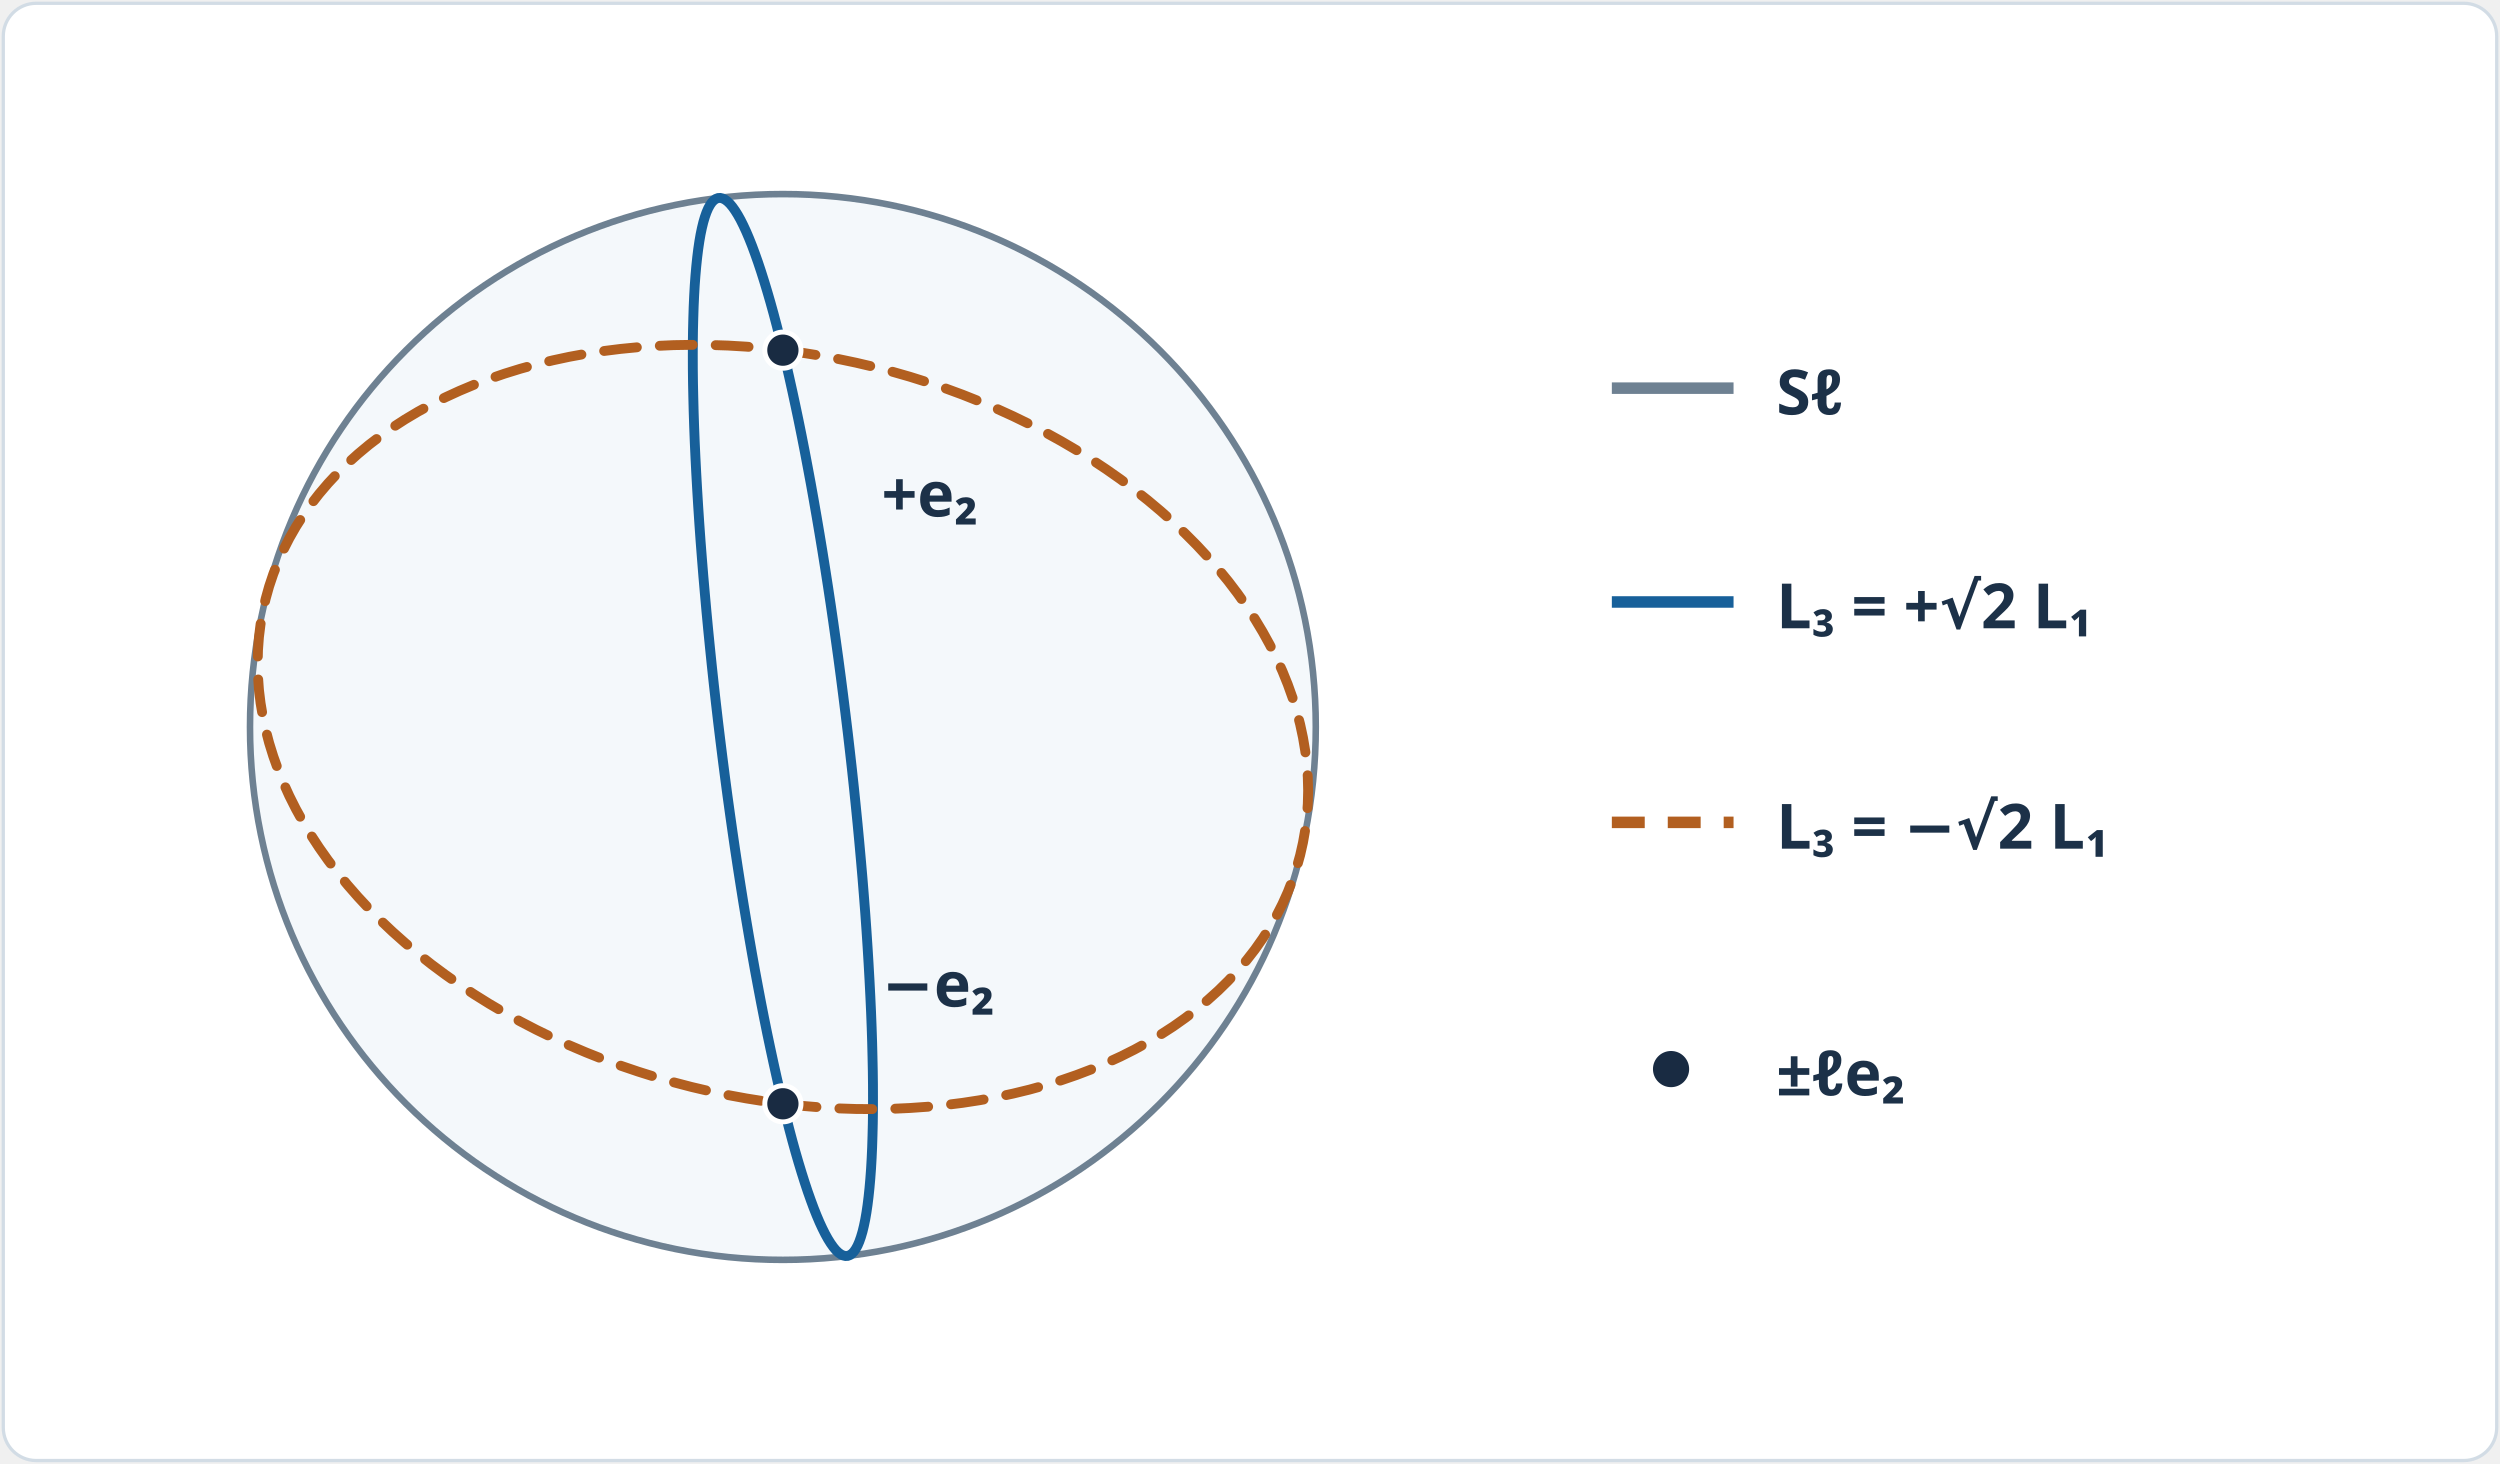
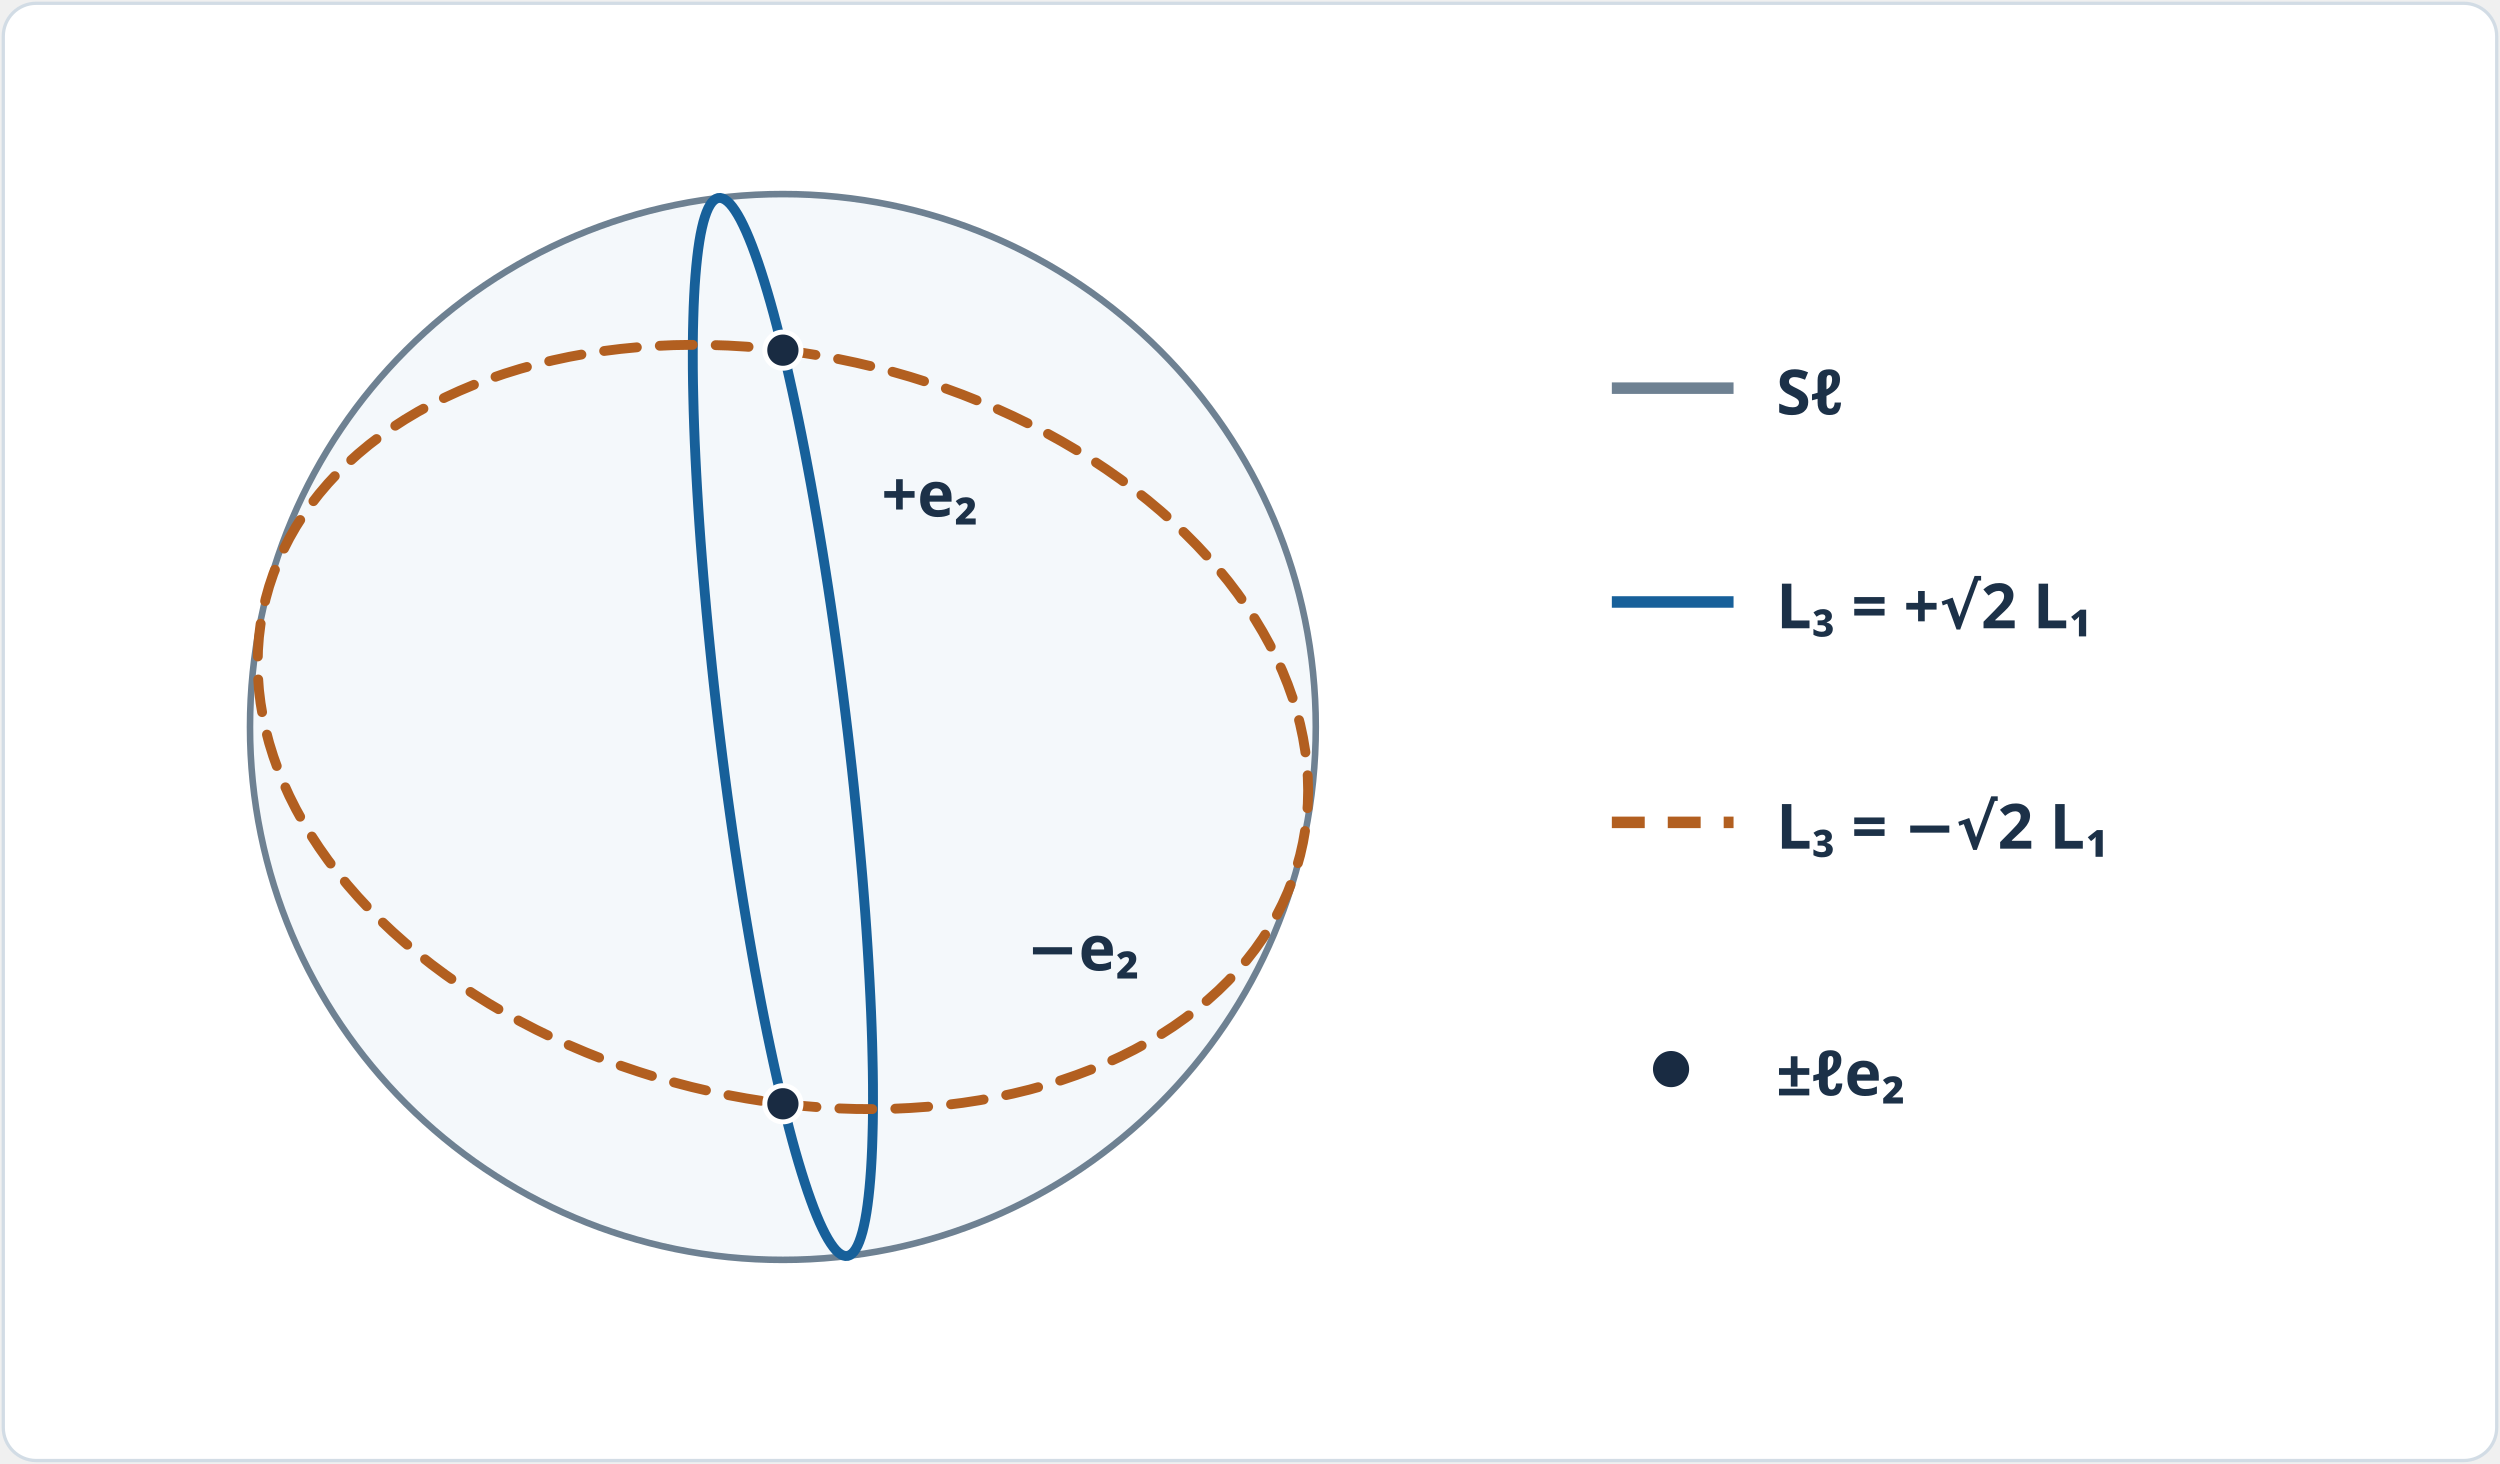
<svg xmlns="http://www.w3.org/2000/svg" viewBox="0 0 760 445" data-layout-lint="strict" role="img" aria-labelledby="rbd9-title rbd9-desc">
  <rect x="1" y="1" width="758" height="443" rx="10" fill="#fff" stroke="#d2dce5" />
  <circle cx="238" cy="221" r="162" fill="#f4f8fb" stroke="#6e8192" stroke-width="2" />
  <path d="M238.00 106.45 L237.04 102.58 L236.09 98.85 L235.14 95.27 L234.19 91.85 L233.24 88.58 L232.30 85.48 L231.37 82.54 L230.45 79.77 L229.53 77.17 L228.63 74.74 L227.74 72.50 L226.86 70.43 L225.99 68.55 L225.14 66.85 L224.30 65.34 L223.48 64.03 L222.68 62.90 L221.90 61.96 L221.13 61.22 L220.39 60.68 L219.67 60.33 L218.97 60.17 L218.29 60.21 L217.64 60.45 L217.01 60.88 L216.41 61.51 L215.84 62.33 L215.29 63.34 L214.77 64.55 L214.28 65.95 L213.81 67.54 L213.38 69.31 L212.97 71.27 L212.60 73.41 L212.26 75.73 L211.95 78.23 L211.67 80.90 L211.42 83.74 L211.20 86.75 L211.02 89.92 L210.87 93.25 L210.76 96.74 L210.67 100.38 L210.62 104.17 L210.61 108.10 L210.62 112.16 L210.67 116.36 L210.76 120.69 L210.87 125.14 L211.02 129.71 L211.20 134.38 L211.42 139.16 L211.67 144.05 L211.95 149.02 L212.26 154.09 L212.60 159.23 L212.97 164.45 L213.38 169.74 L213.81 175.09 L214.28 180.50 L214.77 185.96 L215.29 191.46 L215.84 196.99 L216.41 202.56 L217.01 208.14 L217.64 213.75 L218.29 219.36 L218.97 224.97 L219.67 230.58 L220.39 236.18 L221.13 241.76 L221.90 247.31 L222.68 252.83 L223.48 258.32 L224.30 263.75 L225.14 269.14 L225.99 274.47 L226.86 279.73 L227.74 284.92 L228.63 290.03 L229.53 295.06 L230.45 299.99 L231.37 304.84 L232.30 309.57 L233.24 314.21 L234.19 318.72 L235.14 323.12 L236.09 327.40 L237.04 331.54 L238.00 335.55 L238.96 339.42 L239.91 343.15 L240.86 346.73 L241.81 350.15 L242.76 353.42 L243.70 356.52 L244.63 359.46 L245.55 362.23 L246.47 364.83 L247.37 367.26 L248.26 369.50 L249.14 371.57 L250.01 373.45 L250.86 375.15 L251.70 376.66 L252.52 377.97 L253.32 379.10 L254.10 380.04 L254.87 380.78 L255.61 381.32 L256.33 381.67 L257.03 381.83 L257.71 381.79 L258.36 381.55 L258.99 381.12 L259.59 380.49 L260.16 379.67 L260.71 378.66 L261.23 377.45 L261.72 376.05 L262.19 374.46 L262.62 372.69 L263.03 370.73 L263.40 368.59 L263.74 366.27 L264.05 363.77 L264.33 361.10 L264.58 358.26 L264.80 355.25 L264.98 352.08 L265.13 348.75 L265.24 345.26 L265.33 341.62 L265.38 337.83 L265.39 333.90 L265.38 329.84 L265.33 325.64 L265.24 321.31 L265.13 316.86 L264.98 312.29 L264.80 307.62 L264.58 302.84 L264.33 297.95 L264.05 292.98 L263.74 287.91 L263.40 282.77 L263.03 277.55 L262.62 272.26 L262.19 266.91 L261.72 261.50 L261.23 256.04 L260.71 250.54 L260.16 245.01 L259.59 239.44 L258.99 233.86 L258.36 228.25 L257.71 222.64 L257.03 217.03 L256.33 211.42 L255.61 205.82 L254.87 200.24 L254.10 194.69 L253.32 189.17 L252.52 183.68 L251.70 178.25 L250.86 172.86 L250.01 167.53 L249.14 162.27 L248.26 157.08 L247.37 151.97 L246.47 146.94 L245.55 142.01 L244.63 137.16 L243.70 132.43 L242.76 127.79 L241.81 123.28 L240.86 118.88 L239.91 114.60 L238.96 110.46 L238.00 106.45 Z" data-series-group="separatrices" data-series-label="L3 positive sqrt2 L1" fill="none" stroke="#17609a" stroke-width="3" stroke-linecap="round" />
  <path d="M238.00 106.45 L243.57 107.19 L249.14 108.08 L254.69 109.10 L260.22 110.26 L265.73 111.55 L271.20 112.98 L276.63 114.54 L282.01 116.23 L287.34 118.04 L292.61 119.98 L297.81 122.05 L302.94 124.23 L307.99 126.53 L312.96 128.95 L317.83 131.48 L322.61 134.12 L327.28 136.86 L331.85 139.71 L336.30 142.66 L340.63 145.70 L344.84 148.83 L348.91 152.05 L352.85 155.36 L356.66 158.75 L360.31 162.21 L363.82 165.74 L367.17 169.34 L370.37 173.00 L373.41 176.72 L376.28 180.50 L378.98 184.32 L381.51 188.19 L383.86 192.10 L386.04 196.05 L388.04 200.02 L389.85 204.02 L391.48 208.05 L392.92 212.08 L394.18 216.13 L395.24 220.18 L396.11 224.24 L396.79 228.29 L397.28 232.33 L397.57 236.36 L397.67 240.37 L397.57 244.36 L397.28 248.31 L396.79 252.24 L396.11 256.12 L395.24 259.97 L394.18 263.76 L392.92 267.51 L391.48 271.20 L389.85 274.82 L388.04 278.38 L386.04 281.87 L383.86 285.29 L381.51 288.63 L378.98 291.88 L376.28 295.05 L373.41 298.13 L370.37 301.12 L367.17 304.00 L363.82 306.79 L360.31 309.47 L356.66 312.05 L352.85 314.51 L348.91 316.86 L344.84 319.09 L340.63 321.20 L336.30 323.19 L331.85 325.06 L327.28 326.80 L322.61 328.41 L317.83 329.89 L312.96 331.24 L307.99 332.45 L302.94 333.53 L297.81 334.47 L292.61 335.27 L287.34 335.93 L282.01 336.45 L276.63 336.83 L271.20 337.08 L265.73 337.17 L260.22 337.13 L254.69 336.95 L249.14 336.62 L243.57 336.16 L238.00 335.55 L232.43 334.81 L226.86 333.92 L221.31 332.90 L215.78 331.74 L210.27 330.45 L204.80 329.02 L199.37 327.46 L193.99 325.77 L188.66 323.96 L183.39 322.02 L178.19 319.95 L173.06 317.77 L168.01 315.47 L163.04 313.05 L158.17 310.52 L153.39 307.88 L148.72 305.14 L144.15 302.29 L139.70 299.34 L135.37 296.30 L131.16 293.17 L127.09 289.95 L123.15 286.64 L119.34 283.25 L115.69 279.79 L112.18 276.26 L108.83 272.66 L105.63 269.00 L102.59 265.28 L99.72 261.50 L97.02 257.68 L94.49 253.81 L92.14 249.90 L89.96 245.95 L87.96 241.98 L86.15 237.98 L84.52 233.95 L83.08 229.92 L81.82 225.87 L80.76 221.82 L79.89 217.76 L79.21 213.71 L78.72 209.67 L78.43 205.64 L78.33 201.63 L78.43 197.64 L78.72 193.69 L79.21 189.76 L79.89 185.88 L80.76 182.03 L81.82 178.24 L83.08 174.49 L84.52 170.80 L86.15 167.18 L87.96 163.62 L89.96 160.13 L92.14 156.71 L94.49 153.37 L97.02 150.12 L99.72 146.95 L102.59 143.87 L105.63 140.88 L108.83 138.00 L112.18 135.21 L115.69 132.53 L119.34 129.95 L123.15 127.49 L127.09 125.14 L131.16 122.91 L135.37 120.80 L139.70 118.81 L144.15 116.94 L148.72 115.20 L153.39 113.59 L158.17 112.11 L163.04 110.76 L168.01 109.55 L173.06 108.47 L178.19 107.53 L183.39 106.73 L188.66 106.07 L193.99 105.55 L199.37 105.17 L204.80 104.92 L210.27 104.83 L215.78 104.87 L221.31 105.05 L226.86 105.38 L232.43 105.84 L238.00 106.45 Z" data-series-group="separatrices" data-series-label="L3 negative sqrt2 L1" fill="none" stroke="#b25f20" stroke-width="3" stroke-dasharray="10 7" stroke-linecap="round" />
  <circle cx="238.00" cy="106.45" r="5.5" fill="#192b42" stroke="white" stroke-width="1.5" />
  <circle cx="238.00" cy="335.55" r="5.5" fill="#192b42" stroke="white" stroke-width="1.5" />
  <g fill="#1c3148" font-family="system-ui, sans-serif" font-size="19" font-weight="600">
    <text x="268" y="157">+e₂</text>
-     <text x="268" y="306">−e₂</text>
+     <text x="312" y="295">−e₂</text>
    <text x="540" y="126">Sℓ</text>
    <text x="540" y="191">L₃ = +√2 L₁</text>
    <text x="540" y="258">L₃ = −√2 L₁</text>
    <text x="540" y="333">±ℓe₂</text>
  </g>
  <g fill="none" stroke-width="3.5">
    <path d="M490 118H527" stroke="#6e8192" />
    <path d="M490 183H527" stroke="#17609a" />
    <path d="M490 250H527" stroke="#b25f20" stroke-dasharray="10 7" />
  </g>
  <circle cx="508" cy="325" r="5.5" fill="#192b42" />
</svg>
